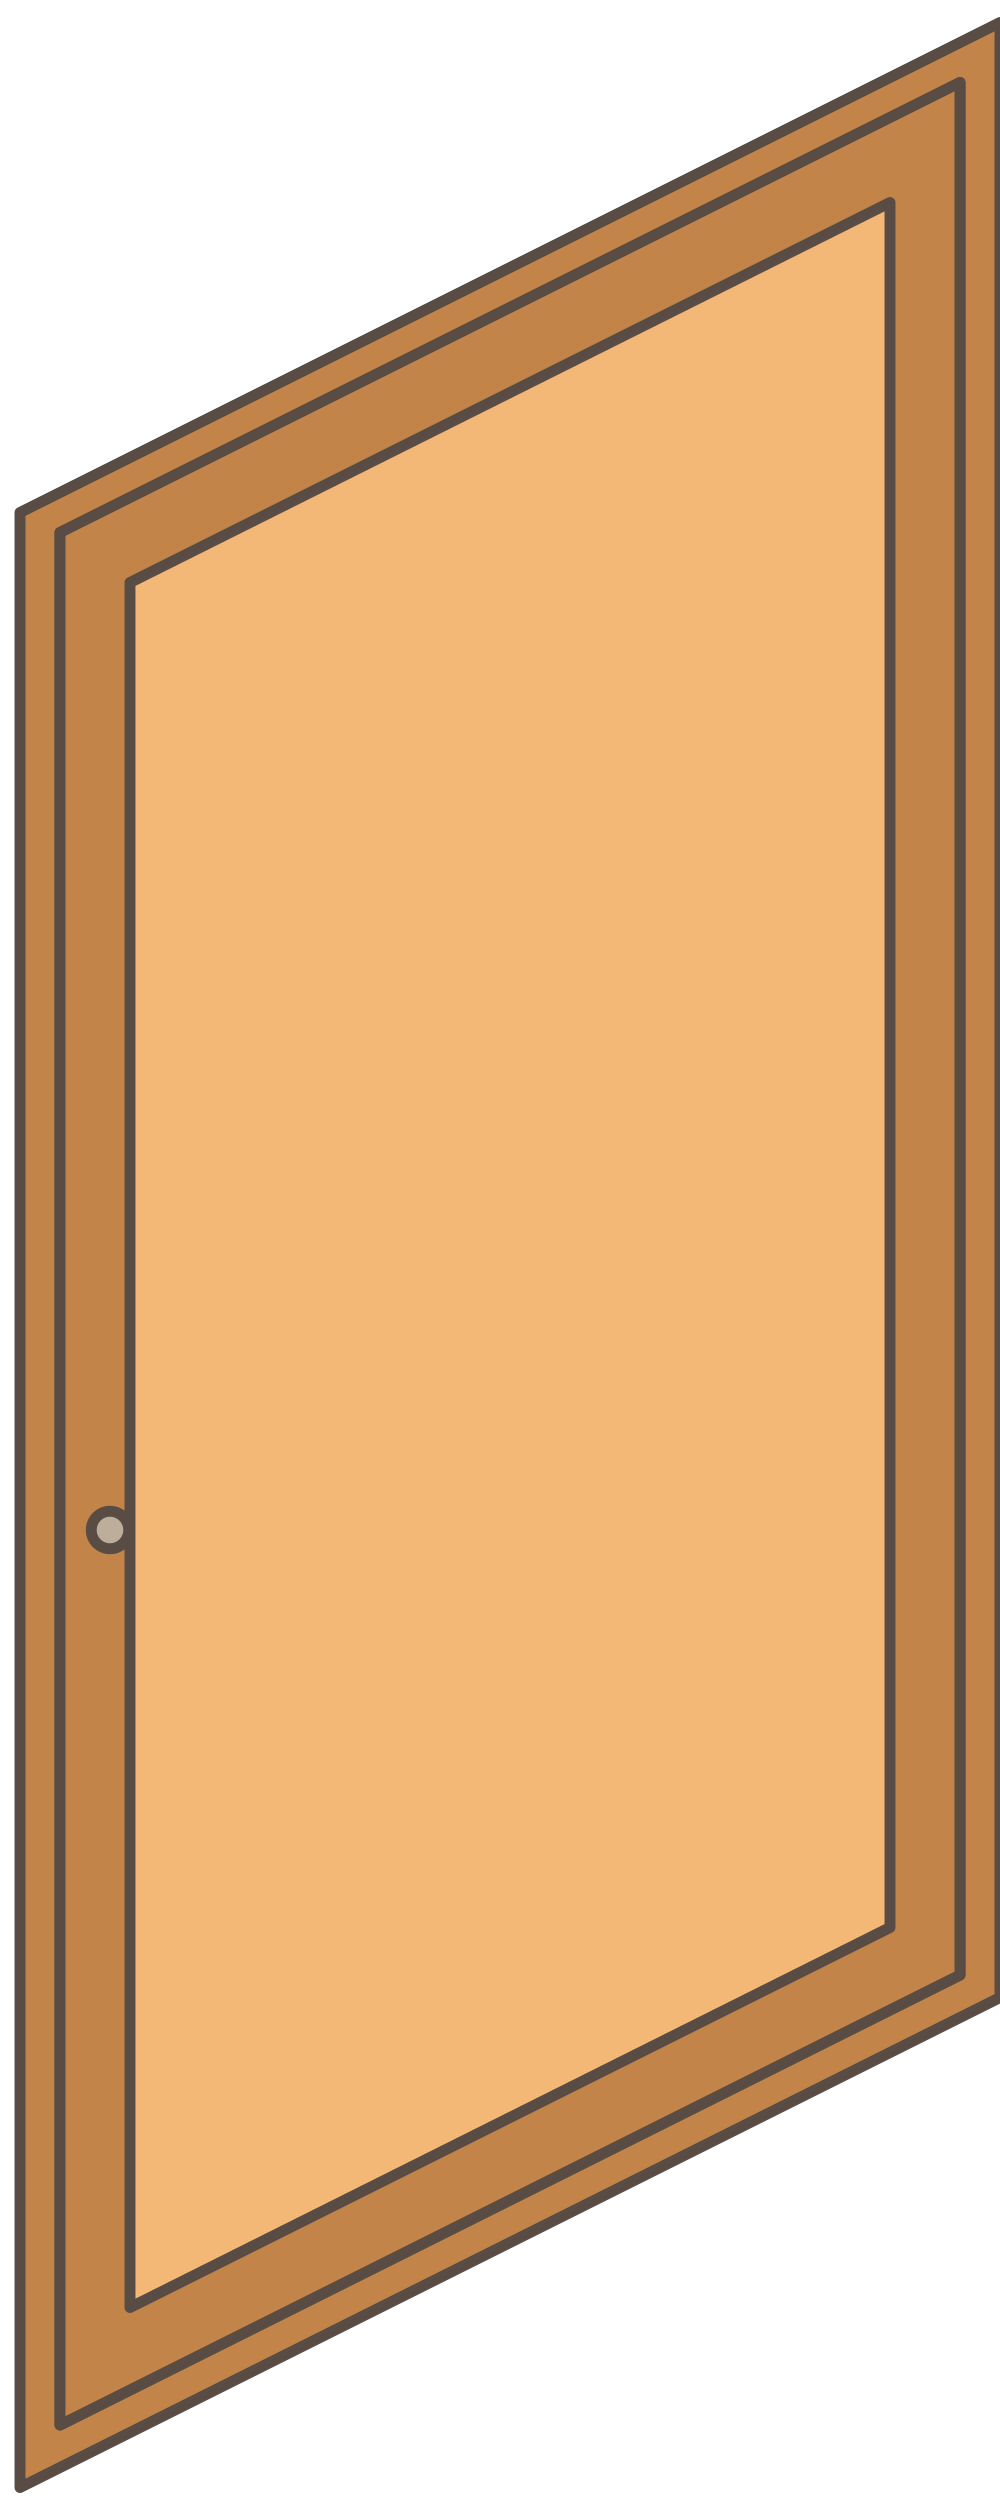
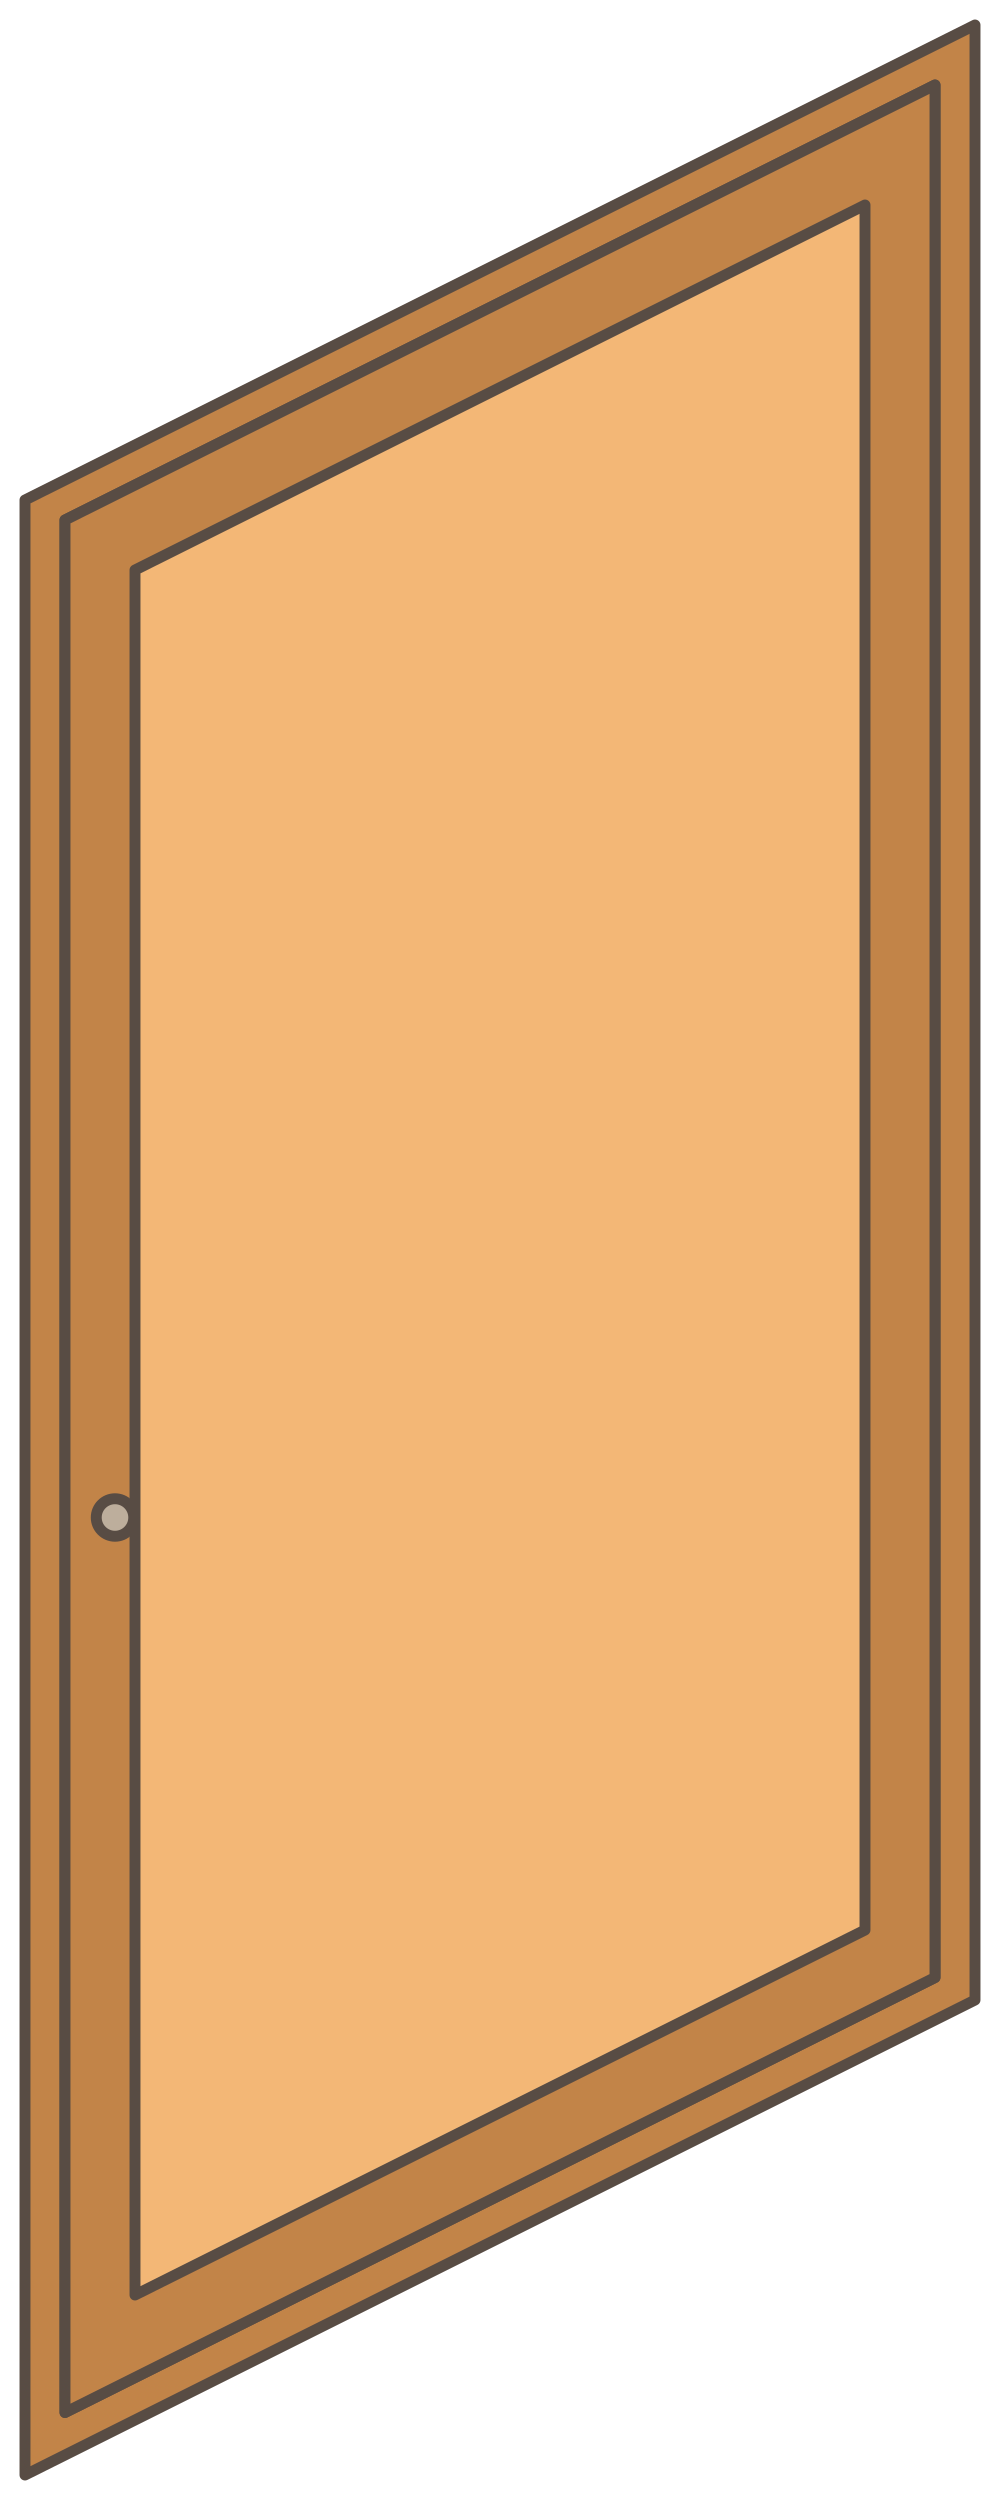
<svg xmlns="http://www.w3.org/2000/svg" width="128" height="320" viewBox="0 0 128 320">
-   <polygon points="128,255.68 2.56,318.4 2.56,65.6 128,2.88" fill="#c28448" stroke="#584c44" stroke-width="1.4" stroke-linejoin="round" />
-   <polygon points="122.88,252.8 7.68,310.4 7.68,68.16 122.88,10.56" fill="#584c44" stroke="#584c44" stroke-width="1.4" stroke-linejoin="round" />
-   <polygon points="122.88,252.8 7.68,310.4 7.68,68.16 122.88,10.56" fill="#c28448" stroke="#584c44" stroke-width="1.4" stroke-linejoin="round" />
-   <polygon points="113.92,246.72 16.64,295.36 16.64,74.56 113.92,25.92" fill="#f3b776" stroke="#584c44" stroke-width="1.4" stroke-linejoin="round" />
-   <circle cx="14.08" cy="195.84" r="2.4" fill="#bdae9c" stroke="#584c44" stroke-width="1.4" />
+   <polygon points="124.8,256 3.2,316.8 3.2,64 124.8,3.2" fill="#c28448" stroke="#584c44" stroke-width="1.4" stroke-linejoin="round" />
+   <polygon points="119.68,253.12 8.32,308.8 8.32,66.56 119.68,10.88" fill="#584c44" stroke="#584c44" stroke-width="1.4" stroke-linejoin="round" />
+   <polygon points="119.68,253.12 8.32,308.8 8.32,66.56 119.68,10.88" fill="#c28448" stroke="#584c44" stroke-width="1.4" stroke-linejoin="round" />
+   <polygon points="110.72,247.04 17.28,293.76 17.28,72.96 110.72,26.24" fill="#f3b776" stroke="#584c44" stroke-width="1.4" stroke-linejoin="round" />
+   <circle cx="14.72" cy="194.24" r="2.4" fill="#bdae9c" stroke="#584c44" stroke-width="1.4" />
</svg>
